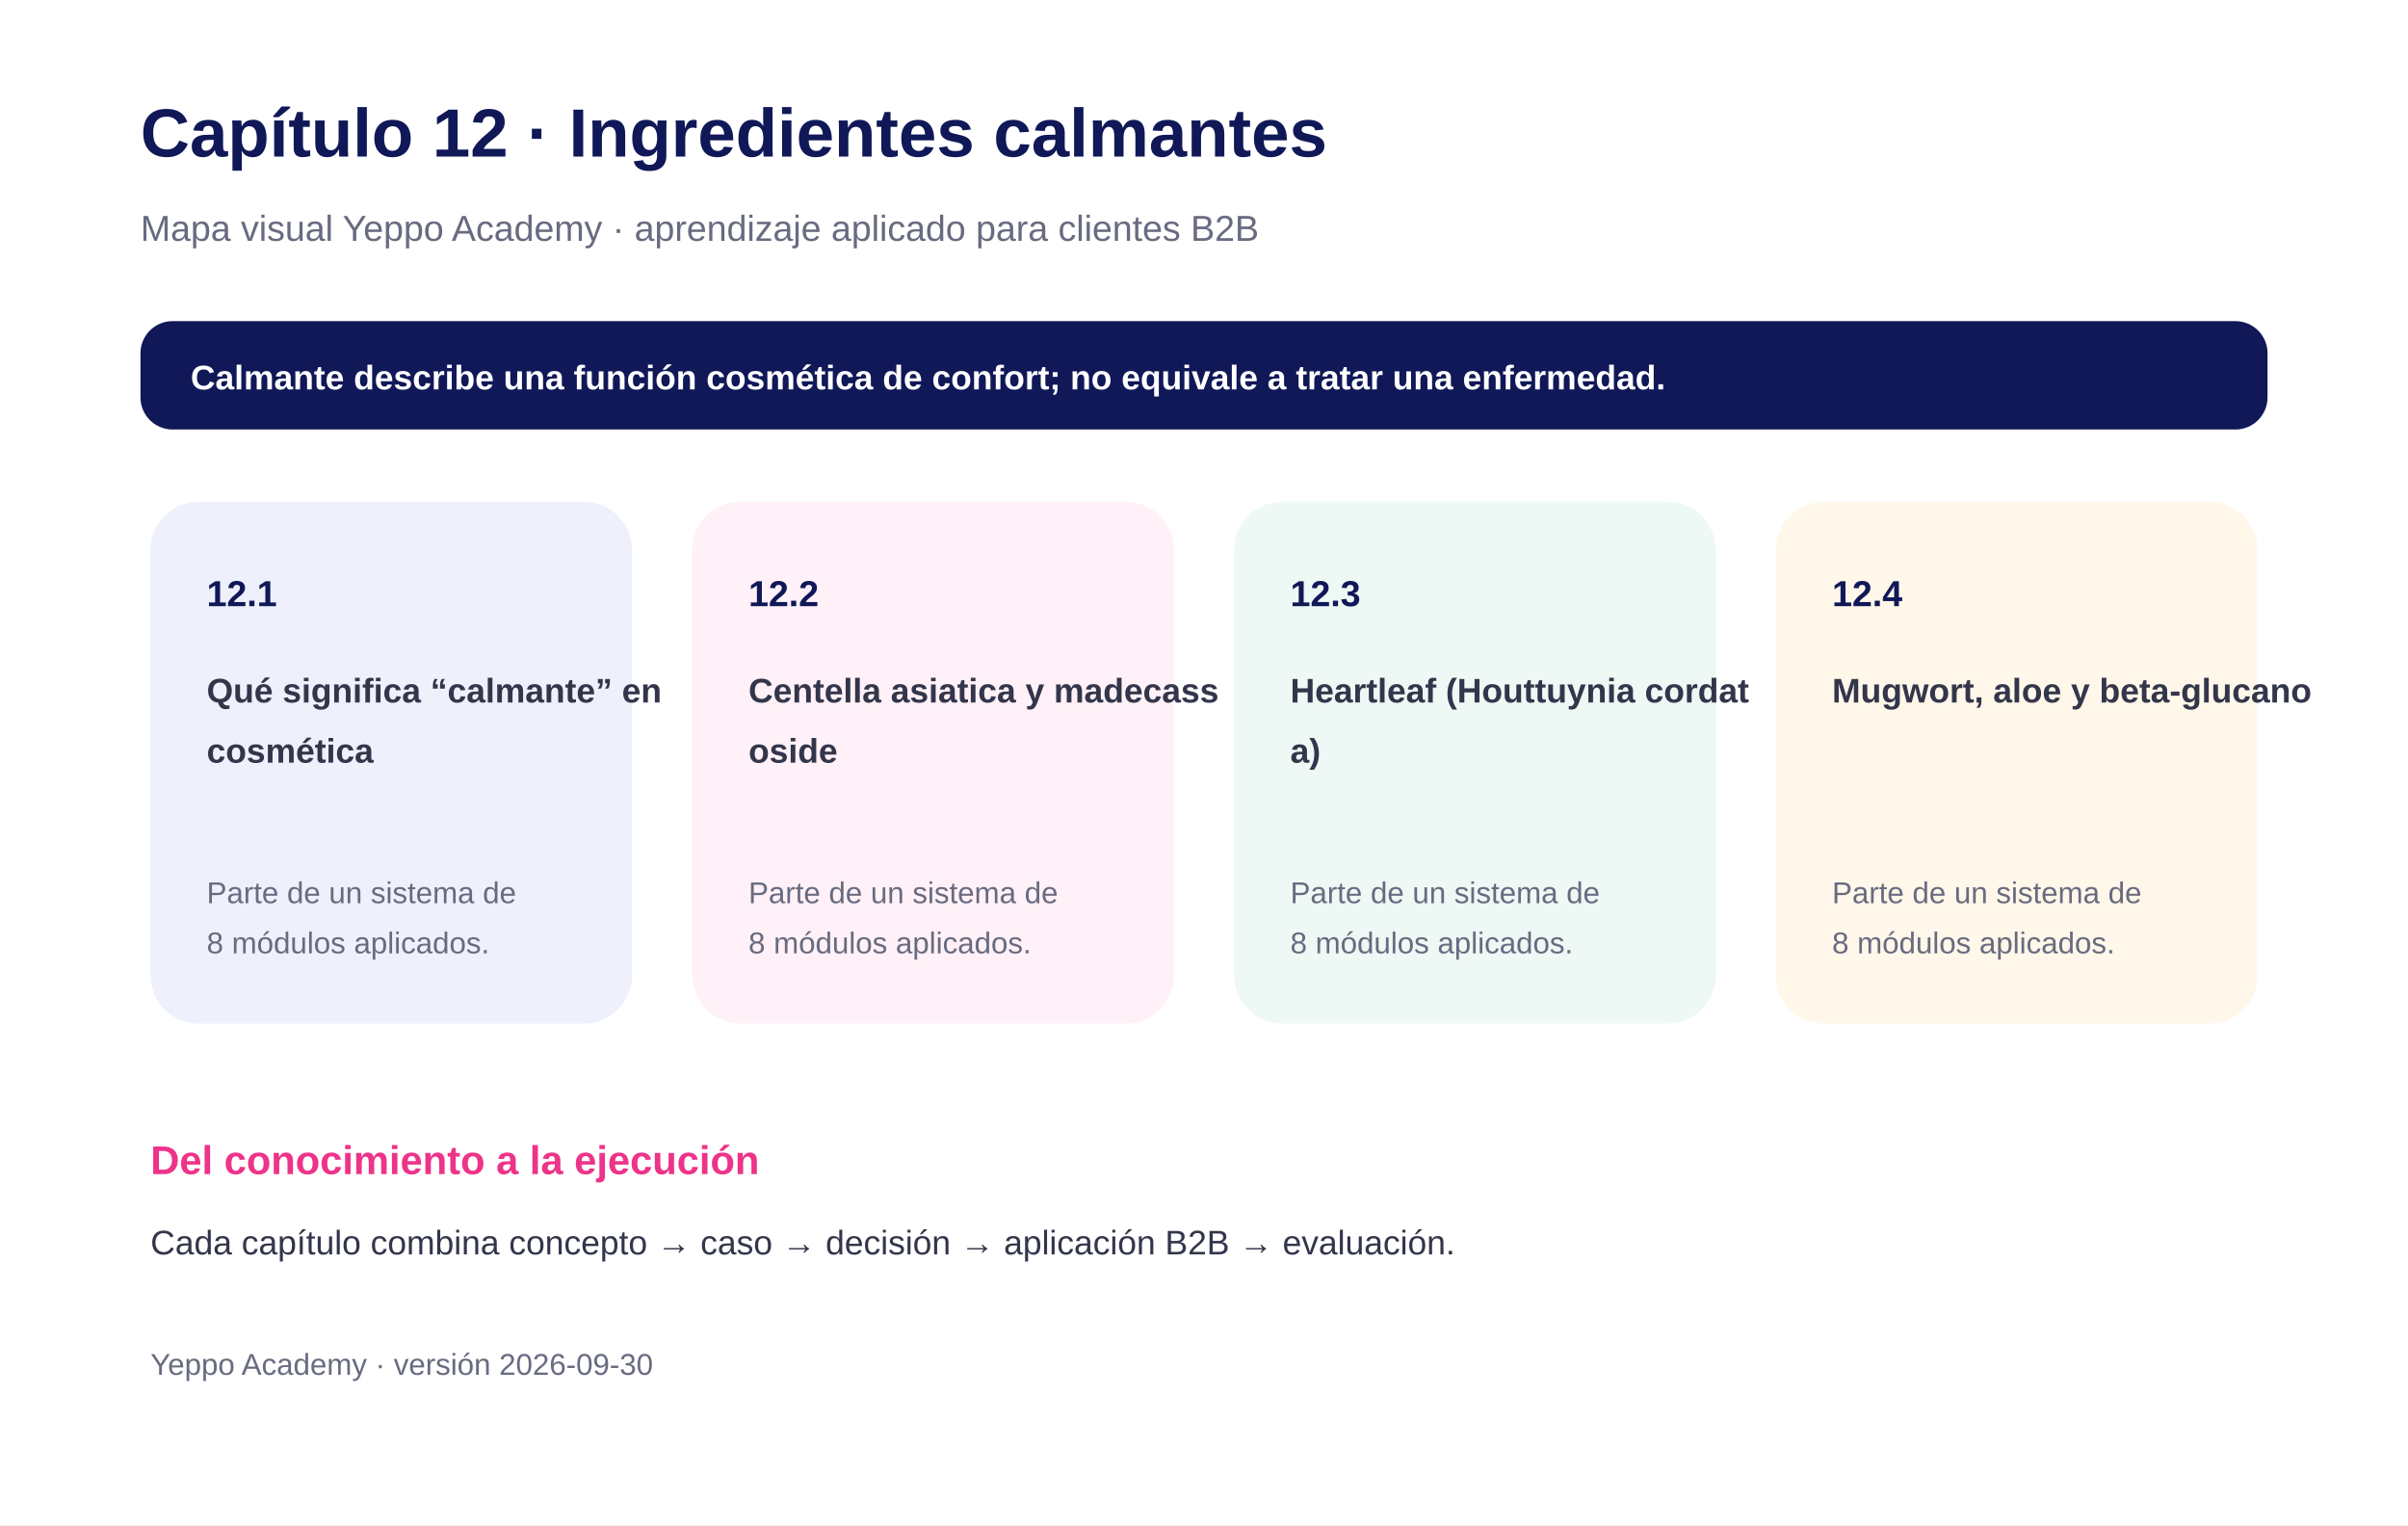
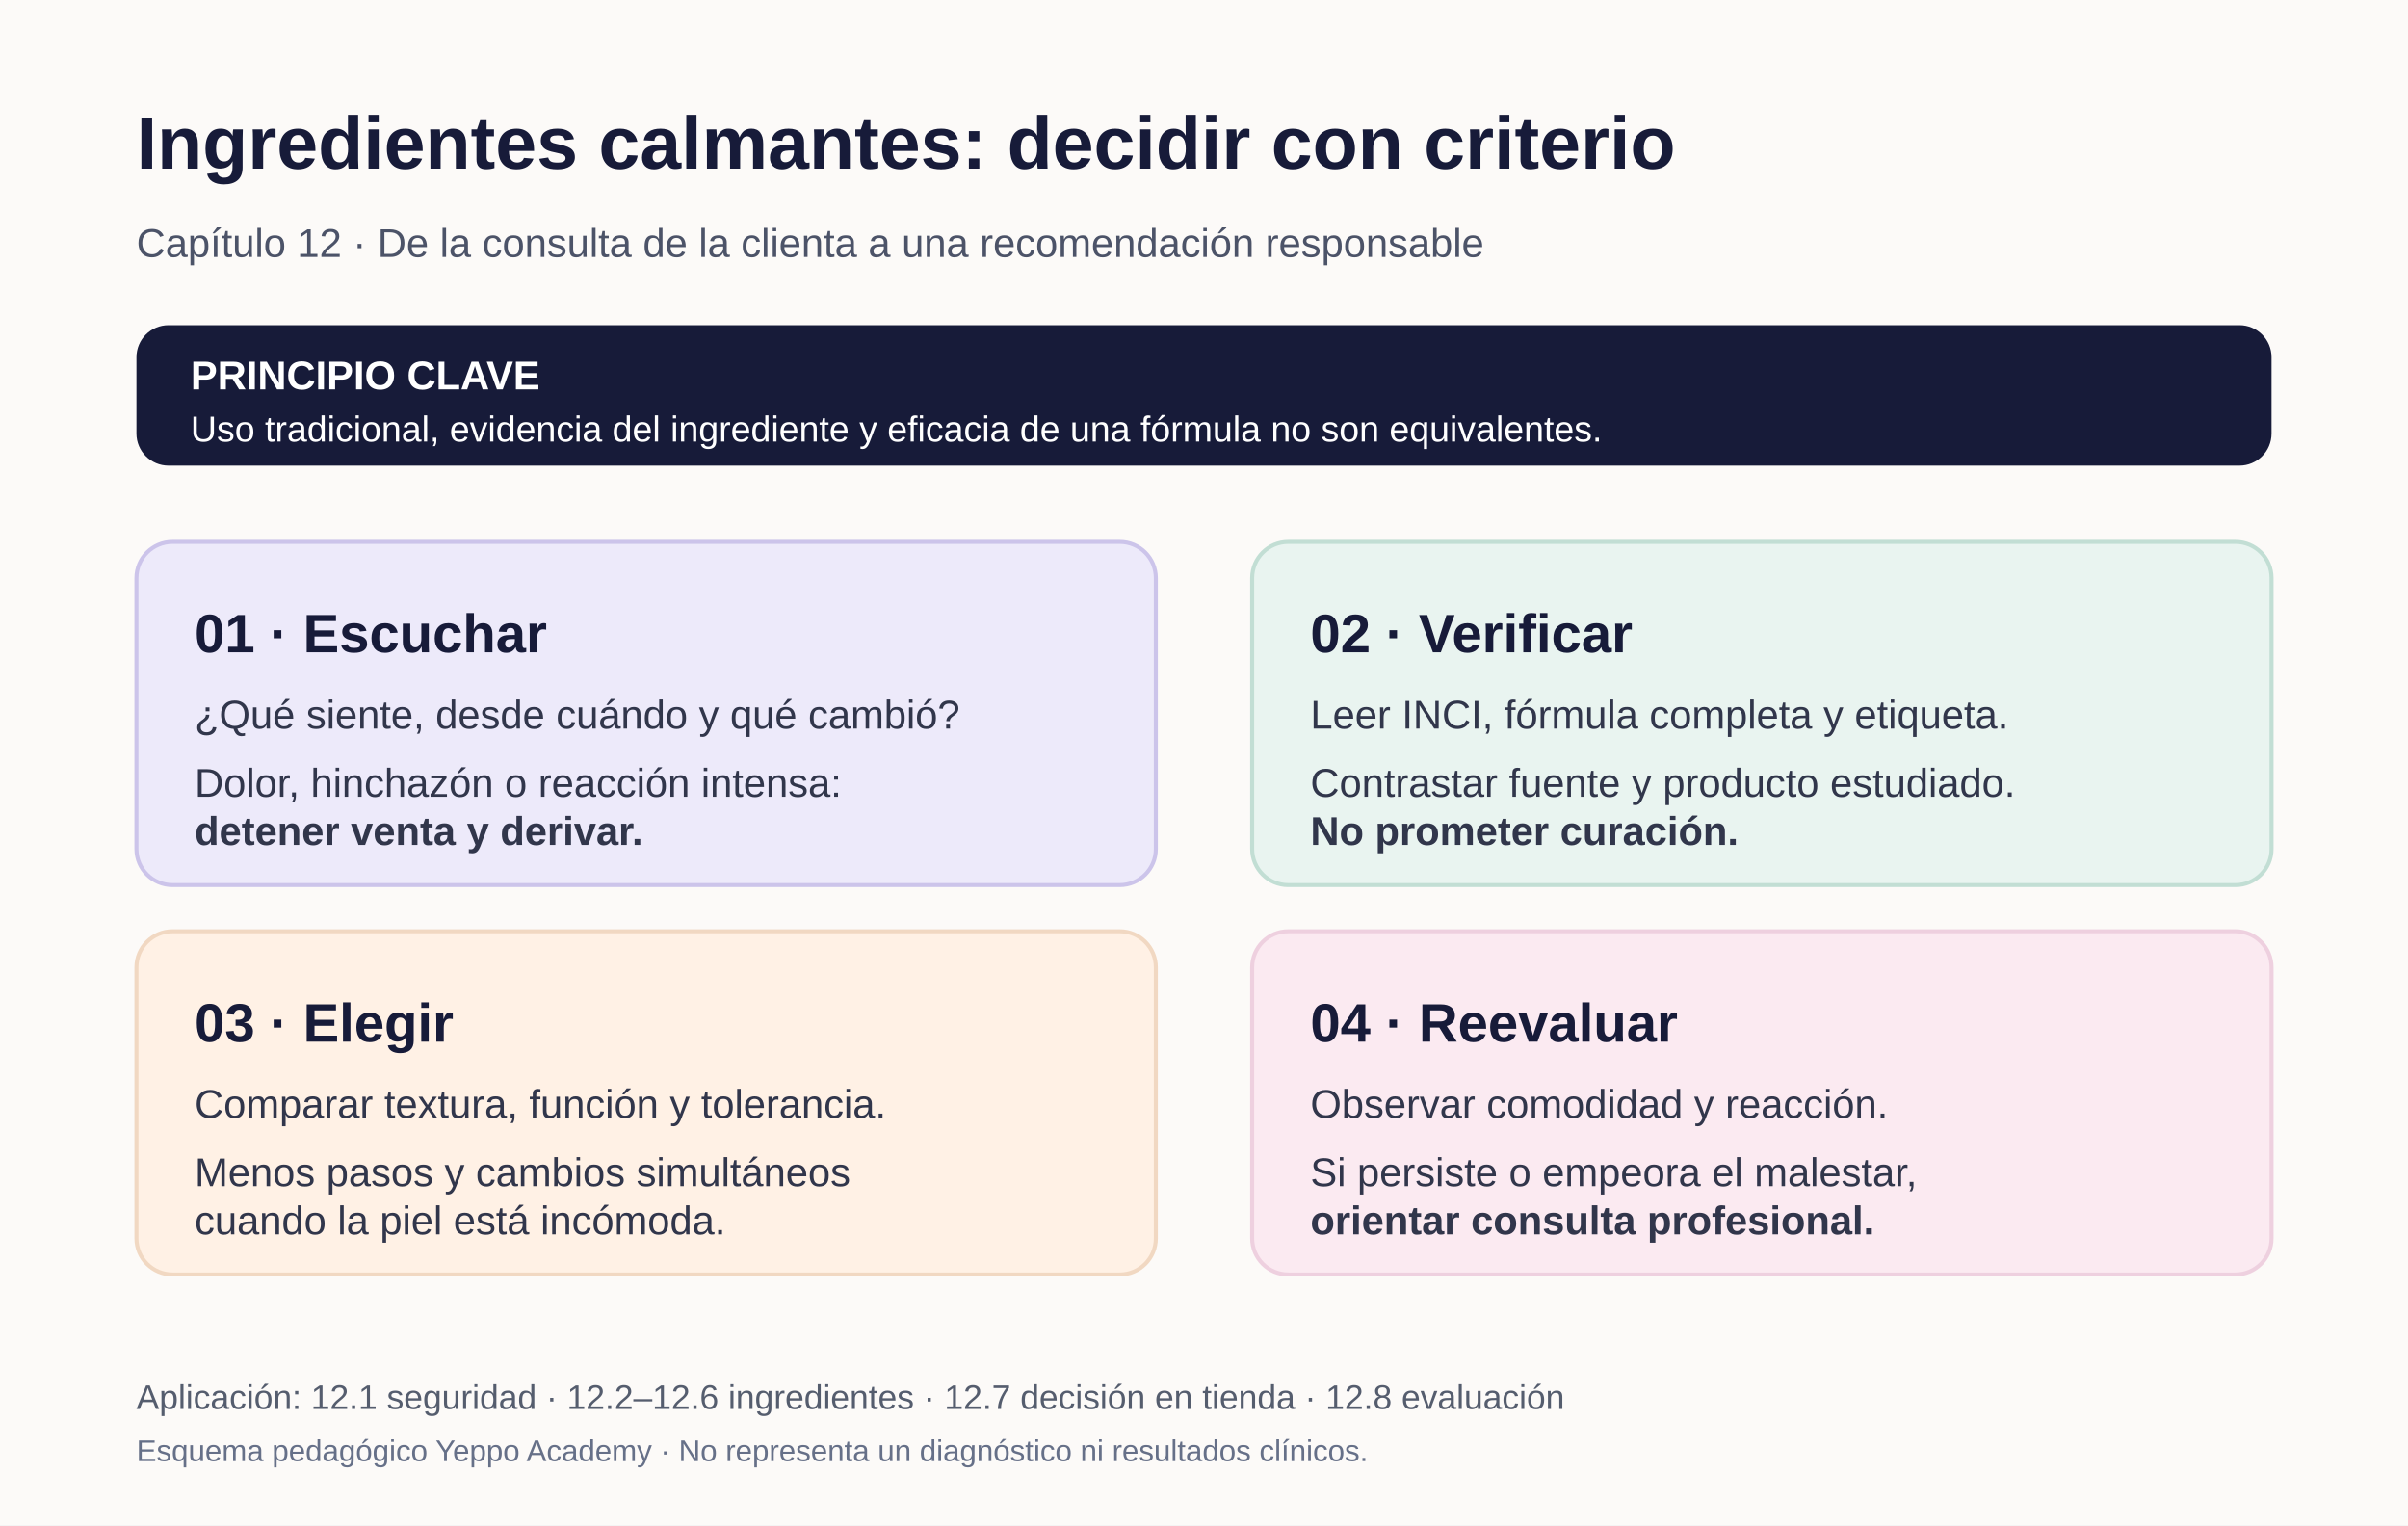
- <svg xmlns="http://www.w3.org/2000/svg" width="1200" height="760" viewBox="0 0 1200 760">
-   <rect width="1200" height="760" fill="#fff" />
-   <text x="70" y="78" font-family="Arial" font-size="34" font-weight="700" fill="#101858">Capítulo 12 · Ingredientes calmantes</text>
-   <text x="70" y="120" font-family="Arial" font-size="18" fill="#686b80">Mapa visual Yeppo Academy · aprendizaje aplicado para clientes B2B</text>
-   <rect x="70" y="160" width="1060" height="54" rx="16" fill="#101858" />
-   <text x="95" y="194" font-family="Arial" font-size="17" font-weight="700" fill="#fff">Calmante describe una función cosmética de confort; no equivale a tratar una enfermedad.</text>
-   <rect x="75" y="250" width="240" height="260" rx="24" fill="#eef0fb" />
-   <text x="103" y="302" font-family="Arial" font-size="18" font-weight="700" fill="#101858">12.1</text>
-   <text x="103" y="350" font-family="Arial" font-size="17" font-weight="700" fill="#33364b">Qué significa “calmante” en </text>
-   <text x="103" y="380" font-family="Arial" font-size="17" font-weight="700" fill="#33364b">cosmética</text>
-   <text x="103" y="450" font-family="Arial" font-size="15" fill="#686b80">Parte de un sistema de</text>
-   <text x="103" y="475" font-family="Arial" font-size="15" fill="#686b80">8 módulos aplicados.</text>
-   <rect x="345" y="250" width="240" height="260" rx="24" fill="#fff1f7" />
-   <text x="373" y="302" font-family="Arial" font-size="18" font-weight="700" fill="#101858">12.2</text>
-   <text x="373" y="350" font-family="Arial" font-size="17" font-weight="700" fill="#33364b">Centella asiatica y madecass</text>
-   <text x="373" y="380" font-family="Arial" font-size="17" font-weight="700" fill="#33364b">oside</text>
-   <text x="373" y="450" font-family="Arial" font-size="15" fill="#686b80">Parte de un sistema de</text>
-   <text x="373" y="475" font-family="Arial" font-size="15" fill="#686b80">8 módulos aplicados.</text>
-   <rect x="615" y="250" width="240" height="260" rx="24" fill="#eef8f4" />
-   <text x="643" y="302" font-family="Arial" font-size="18" font-weight="700" fill="#101858">12.3</text>
-   <text x="643" y="350" font-family="Arial" font-size="17" font-weight="700" fill="#33364b">Heartleaf (Houttuynia cordat</text>
-   <text x="643" y="380" font-family="Arial" font-size="17" font-weight="700" fill="#33364b">a)</text>
-   <text x="643" y="450" font-family="Arial" font-size="15" fill="#686b80">Parte de un sistema de</text>
-   <text x="643" y="475" font-family="Arial" font-size="15" fill="#686b80">8 módulos aplicados.</text>
-   <rect x="885" y="250" width="240" height="260" rx="24" fill="#fff7e9" />
-   <text x="913" y="302" font-family="Arial" font-size="18" font-weight="700" fill="#101858">12.4</text>
-   <text x="913" y="350" font-family="Arial" font-size="17" font-weight="700" fill="#33364b">Mugwort, aloe y beta-glucano</text>
-   <text x="913" y="450" font-family="Arial" font-size="15" fill="#686b80">Parte de un sistema de</text>
-   <text x="913" y="475" font-family="Arial" font-size="15" fill="#686b80">8 módulos aplicados.</text>
-   <text x="75" y="585" font-family="Arial" font-size="20" font-weight="700" fill="#ed3489">Del conocimiento a la ejecución</text>
-   <text x="75" y="625" font-family="Arial" font-size="17" fill="#33364b">Cada capítulo combina concepto → caso → decisión → aplicación B2B → evaluación.</text>
-   <text x="75" y="685" font-family="Arial" font-size="15" fill="#686b80">Yeppo Academy · versión 2026-09-30</text>
+ <svg xmlns="http://www.w3.org/2000/svg" width="1200" height="760" viewBox="0 0 1200 760" role="img" aria-labelledby="heading desc">
+   <rect width="1200" height="760" fill="#fcfaf8" />
+   <text x="68" y="84" fill="#171b39" font-family="Arial,sans-serif" font-size="37" font-weight="700">Ingredientes calmantes: decidir con criterio</text>
+   <text x="68" y="128" fill="#4c5368" font-family="Arial,sans-serif" font-size="20">Capítulo 12 · De la consulta de la clienta a una recomendación responsable</text>
+   <rect x="68" y="162" width="1064" height="70" rx="16" fill="#171b39" />
+   <text x="95" y="194" fill="white" font-family="Arial,sans-serif" font-size="20" font-weight="700">PRINCIPIO CLAVE</text>
+   <text x="95" y="220" fill="white" font-family="Arial,sans-serif" font-size="18">Uso tradicional, evidencia del ingrediente y eficacia de una fórmula no son equivalentes.</text>
+   <g font-family="Arial,sans-serif">
+     <rect x="68" y="270" width="508" height="171" rx="18" fill="#edeafa" stroke="#ccc4ea" stroke-width="2" />
+     <rect x="624" y="270" width="508" height="171" rx="18" fill="#e9f4f0" stroke="#c2ded4" stroke-width="2" />
+     <rect x="68" y="464" width="508" height="171" rx="18" fill="#fff1e5" stroke="#f1d8c2" stroke-width="2" />
+     <rect x="624" y="464" width="508" height="171" rx="18" fill="#fbeaf1" stroke="#eed0df" stroke-width="2" />
+     <g fill="#171b39" font-size="27" font-weight="700">
+       <text x="97" y="325">01 · Escuchar</text>
+       <text x="653" y="325">02 · Verificar</text>
+       <text x="97" y="519">03 · Elegir</text>
+       <text x="653" y="519">04 · Reevaluar</text>
+     </g>
+     <g fill="#31364b" font-size="20">
+       <text x="97" y="363">¿Qué siente, desde cuándo y qué cambió?</text>
+       <text x="97" y="397">Dolor, hinchazón o reacción intensa:</text>
+       <text x="97" y="421" font-weight="700">detener venta y derivar.</text>
+       <text x="653" y="363">Leer INCI, fórmula completa y etiqueta.</text>
+       <text x="653" y="397">Contrastar fuente y producto estudiado.</text>
+       <text x="653" y="421" font-weight="700">No prometer curación.</text>
+       <text x="97" y="557">Comparar textura, función y tolerancia.</text>
+       <text x="97" y="591">Menos pasos y cambios simultáneos</text>
+       <text x="97" y="615">cuando la piel está incómoda.</text>
+       <text x="653" y="557">Observar comodidad y reacción.</text>
+       <text x="653" y="591">Si persiste o empeora el malestar,</text>
+       <text x="653" y="615" font-weight="700">orientar consulta profesional.</text>
+     </g>
+     <text x="68" y="702" font-size="17" fill="#555d6e">Aplicación: 12.1 seguridad · 12.2–12.6 ingredientes · 12.7 decisión en tienda · 12.8 evaluación</text>
+     <text x="68" y="728" font-size="15" fill="#667088">Esquema pedagógico Yeppo Academy · No representa un diagnóstico ni resultados clínicos.</text>
+   </g>
</svg>
